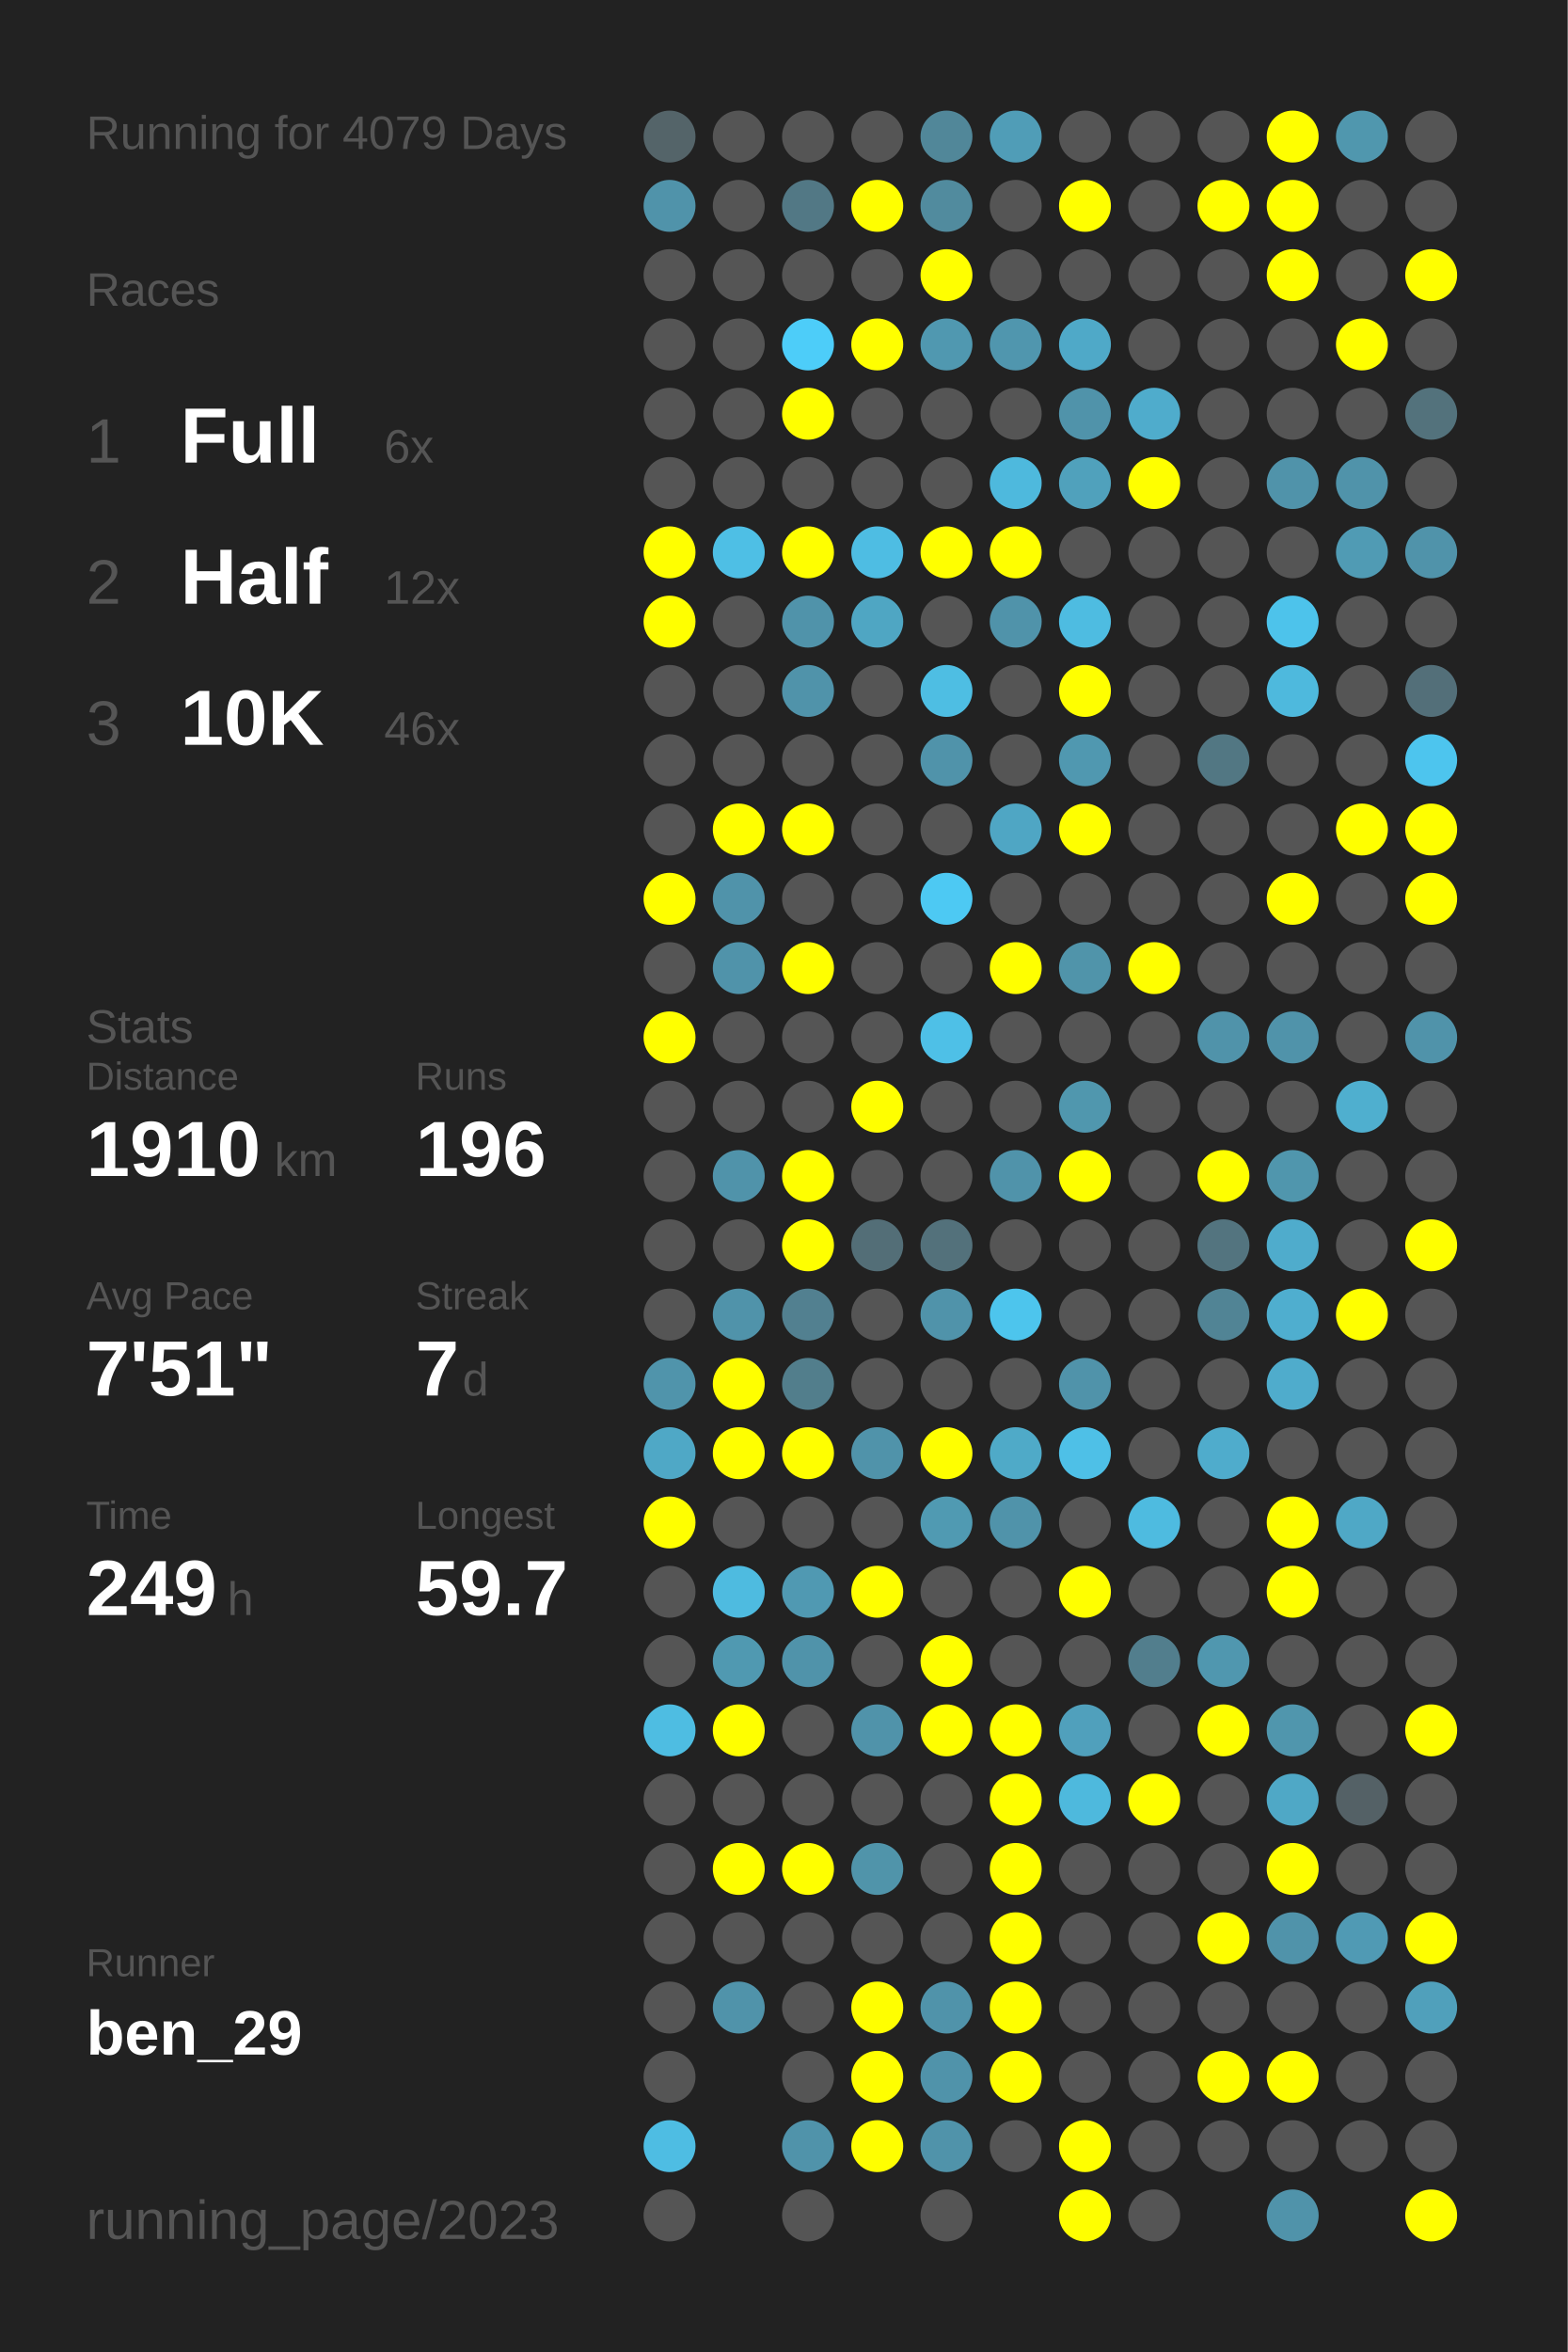
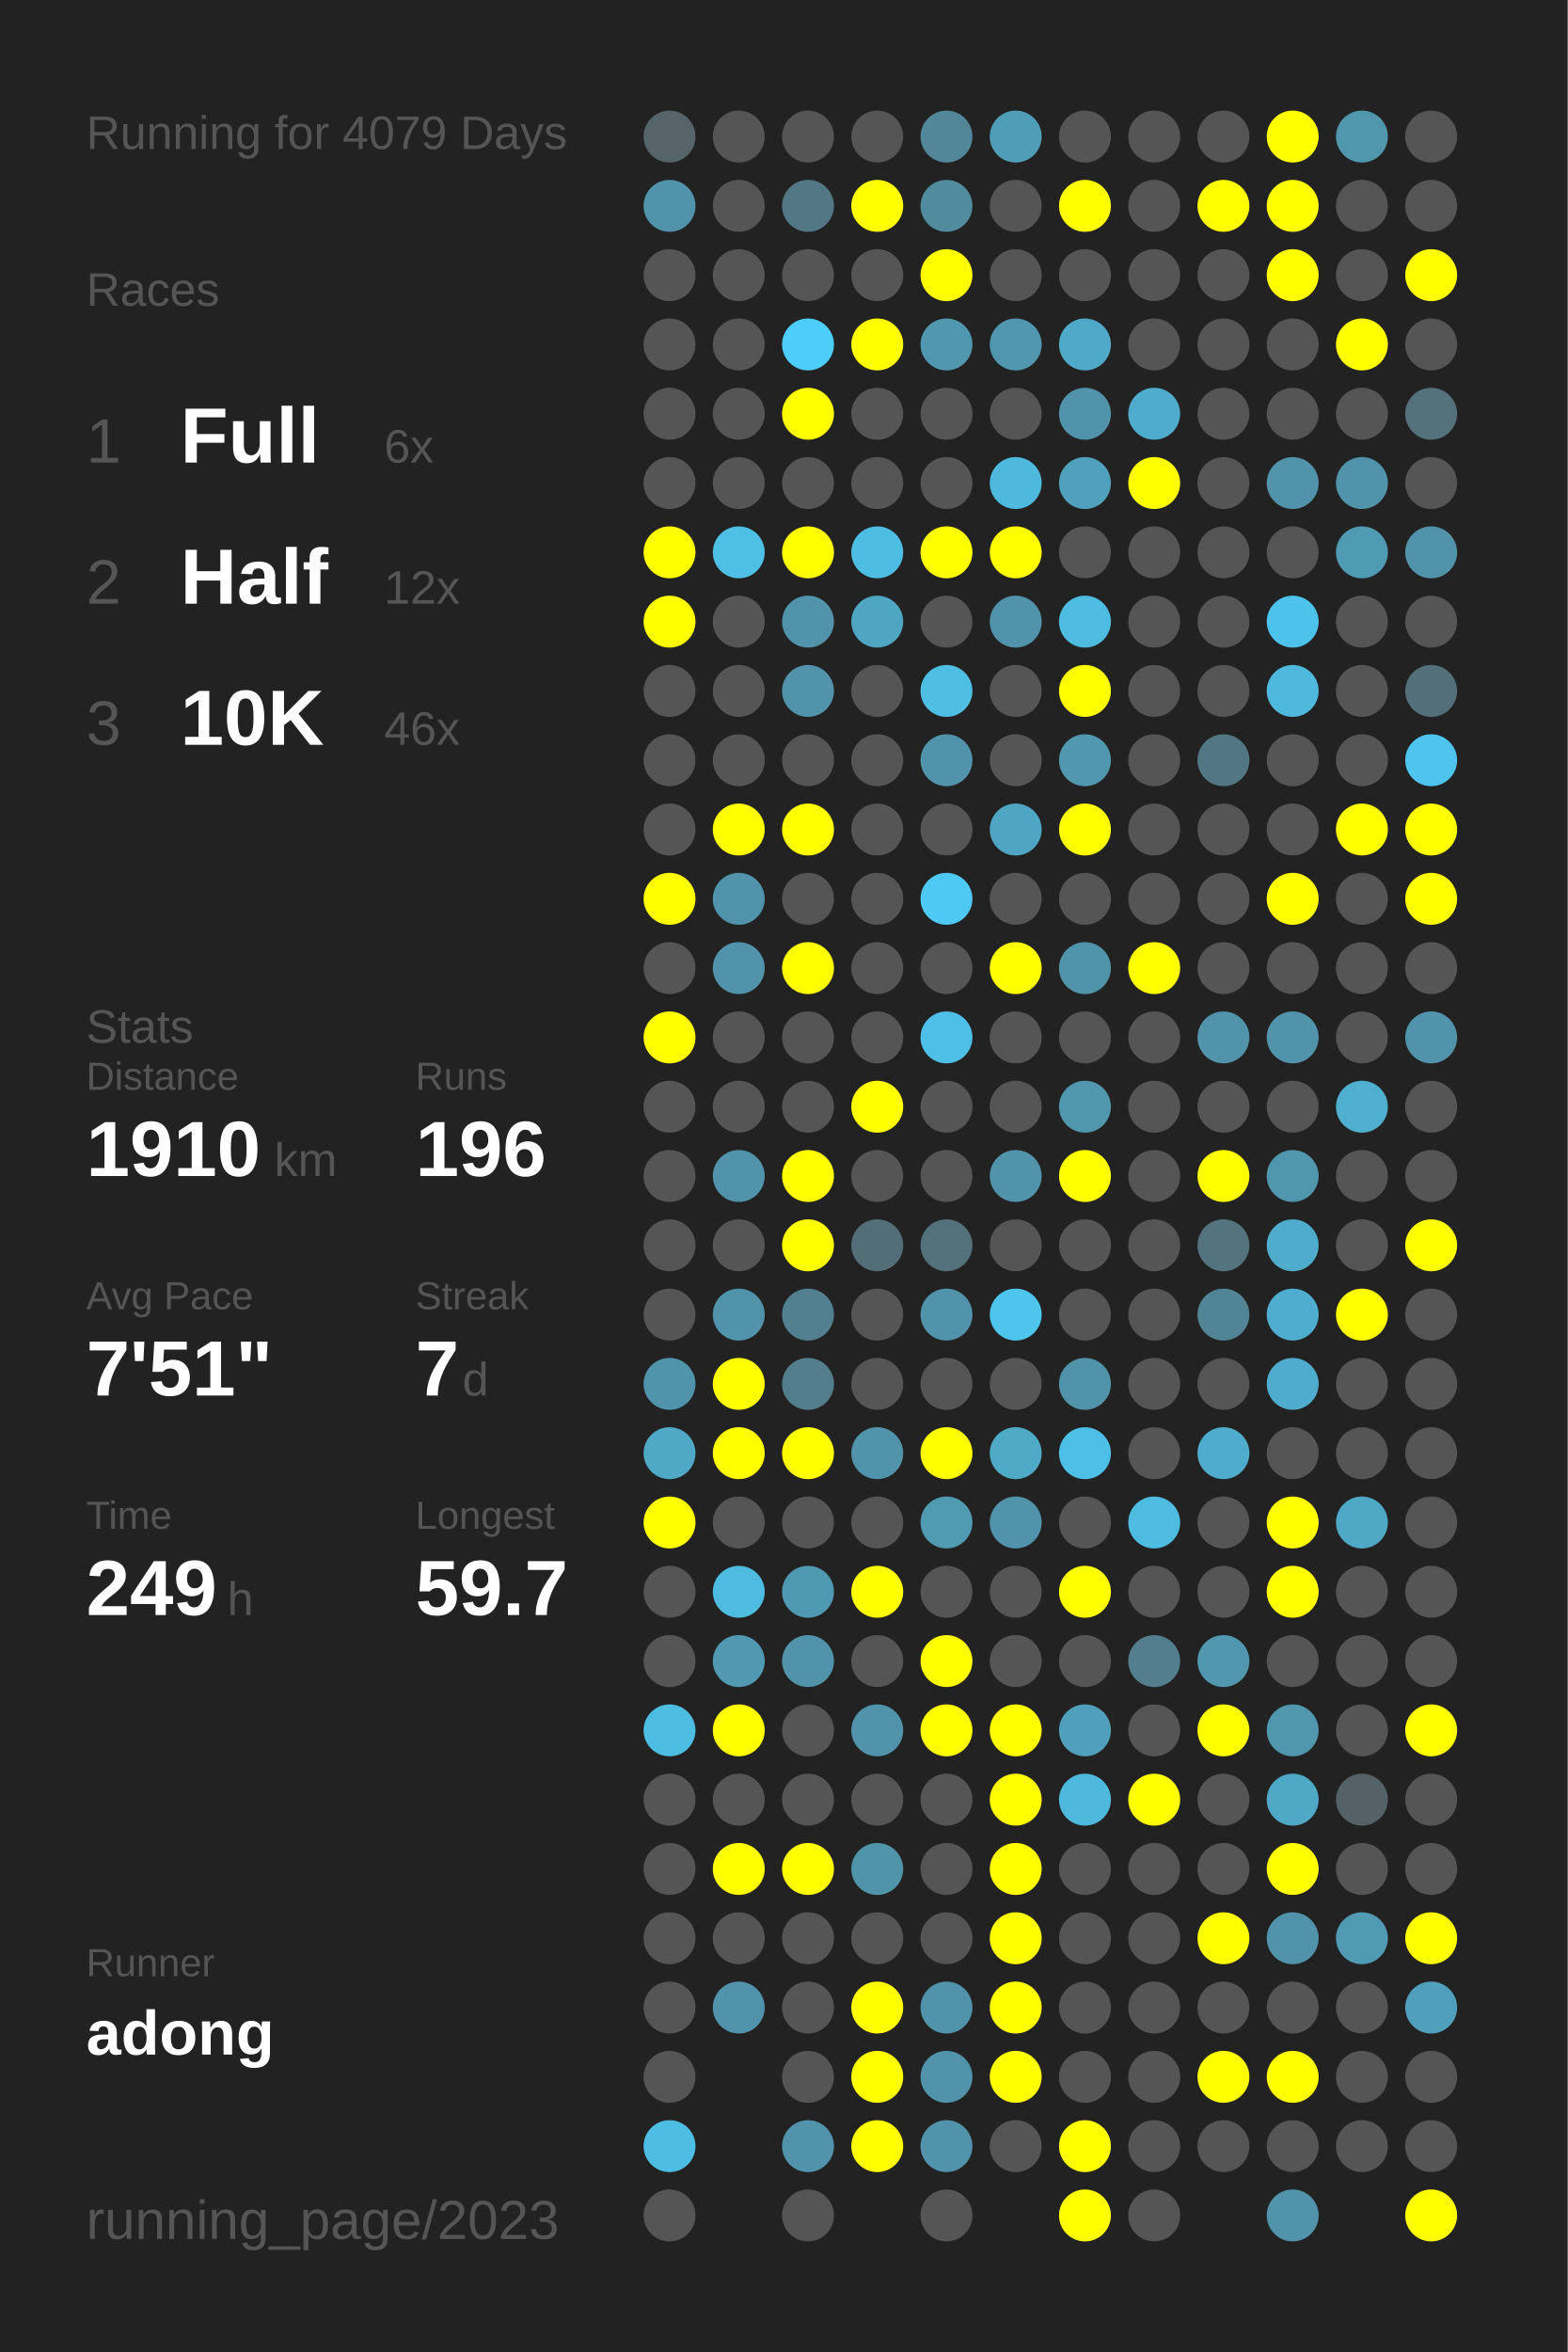
<svg xmlns="http://www.w3.org/2000/svg" baseProfile="full" height="300mm" version="1.1" viewBox="0,0,200,300" width="200mm">
  <defs />
  <rect fill="#222222" height="300" width="200" x="0" y="0" />
  <text fill="#555555" style="font-size:6px; font-family:Arial;" x="11" y="19">Running for 4079 Days</text>
  <text fill="#555555" style="font-size:6px; font-family:Arial;" x="11" y="39">Races</text>
  <text fill="#555555" style="font-size:8px; font-family:Arial;" x="11" y="59">1</text>
  <text fill="#FFFFFF" style="font-size:10px; font-family:Arial; font-weight:bold;" x="23" y="59">Full</text>
  <text fill="#555555" style="font-size:6px; font-family:Arial;" x="49" y="59">6x</text>
  <text fill="#555555" style="font-size:8px; font-family:Arial;" x="11" y="77">2</text>
  <text fill="#FFFFFF" style="font-size:10px; font-family:Arial; font-weight:bold;" x="23" y="77">Half</text>
  <text fill="#555555" style="font-size:6px; font-family:Arial;" x="49" y="77">12x</text>
  <text fill="#555555" style="font-size:8px; font-family:Arial;" x="11" y="95">3</text>
  <text fill="#FFFFFF" style="font-size:10px; font-family:Arial; font-weight:bold;" x="23" y="95">10K</text>
  <text fill="#555555" style="font-size:6px; font-family:Arial;" x="49" y="95">46x</text>
  <text fill="#555555" style="font-size:6px; font-family:Arial;" x="11" y="133">Stats</text>
  <text fill="#555555" style="font-size:5px; font-family:Arial;" x="11" y="139">Distance</text>
  <text fill="#FFFFFF" style="font-size:10px; font-family:Arial; font-weight:bold;" x="11" y="150">1910</text>
  <text fill="#555555" style="font-size:6px; font-family:Arial;" x="35" y="150">km</text>
  <text fill="#555555" style="font-size:5px; font-family:Arial;" x="53" y="139">Runs</text>
  <text fill="#FFFFFF" style="font-size:10px; font-family:Arial; font-weight:bold;" x="53" y="150">196</text>
  <text fill="#555555" style="font-size:5px; font-family:Arial;" x="11" y="167">Avg Pace</text>
  <text fill="#FFFFFF" style="font-size:10px; font-family:Arial; font-weight:bold;" x="11" y="178">7'51"</text>
  <text fill="#555555" style="font-size:5px; font-family:Arial;" x="53" y="167">Streak</text>
  <text fill="#FFFFFF" style="font-size:10px; font-family:Arial; font-weight:bold;" x="53" y="178">7</text>
  <text fill="#555555" style="font-size:6px; font-family:Arial;" x="59" y="178">d</text>
  <text fill="#555555" style="font-size:5px; font-family:Arial;" x="11" y="195">Time</text>
  <text fill="#FFFFFF" style="font-size:10px; font-family:Arial; font-weight:bold;" x="11" y="206">249</text>
  <text fill="#555555" style="font-size:6px; font-family:Arial;" x="29" y="206">h</text>
  <text fill="#555555" style="font-size:5px; font-family:Arial;" x="53" y="195">Longest</text>
  <text fill="#FFFFFF" style="font-size:10px; font-family:Arial; font-weight:bold;" x="53" y="206">59.7</text>
  <text fill="#555555" style="font-size:5px; font-family:Arial;" x="11" y="252.065">Runner</text>
-   <text fill="#FFFFFF" style="font-size:8px; font-family:Arial; font-weight:bold;" x="11" y="262.065">ben_29</text>
+   <text fill="#FFFFFF" style="font-size:8px; font-family:Arial; font-weight:bold;" x="11" y="262.065">adong</text>
  <text fill="#555555" style="font-size:7px; font-family:Arial;" x="11" y="285.581">running_page/2023</text>
  <circle cx="85.417" cy="17.419" fill="#546469" r="3.312" />
  <circle cx="85.417" cy="26.258" fill="#5093aa" r="3.312" />
  <circle cx="85.417" cy="35.097" fill="#555555" r="3.312" />
  <circle cx="85.417" cy="43.935" fill="#555555" r="3.312" />
  <circle cx="85.417" cy="52.774" fill="#555555" r="3.312" />
  <circle cx="85.417" cy="61.613" fill="#555555" r="3.312" />
  <circle cx="85.417" cy="70.452" fill="#FFFF00" r="3.312" />
  <circle cx="85.417" cy="79.29" fill="#FFFF00" r="3.312" />
  <circle cx="85.417" cy="88.129" fill="#555555" r="3.312" />
  <circle cx="85.417" cy="96.968" fill="#555555" r="3.312" />
  <circle cx="85.417" cy="105.806" fill="#555555" r="3.312" />
  <circle cx="85.417" cy="114.645" fill="#FFFF00" r="3.312" />
  <circle cx="85.417" cy="123.484" fill="#555555" r="3.312" />
  <circle cx="85.417" cy="132.323" fill="#FFFF00" r="3.312" />
  <circle cx="85.417" cy="141.161" fill="#555555" r="3.312" />
  <circle cx="85.417" cy="150" fill="#555555" r="3.312" />
  <circle cx="85.417" cy="158.839" fill="#555555" r="3.312" />
  <circle cx="85.417" cy="167.677" fill="#555555" r="3.312" />
  <circle cx="85.417" cy="176.516" fill="#5094ab" r="3.312" />
  <circle cx="85.417" cy="185.355" fill="#4fa8c6" r="3.312" />
  <circle cx="85.417" cy="194.194" fill="#FFFF00" r="3.312" />
  <circle cx="85.417" cy="203.032" fill="#555555" r="3.312" />
  <circle cx="85.417" cy="211.871" fill="#555555" r="3.312" />
  <circle cx="85.417" cy="220.71" fill="#4ebde2" r="3.312" />
  <circle cx="85.417" cy="229.548" fill="#555555" r="3.312" />
  <circle cx="85.417" cy="238.387" fill="#555555" r="3.312" />
  <circle cx="85.417" cy="247.226" fill="#555555" r="3.312" />
  <circle cx="85.417" cy="256.065" fill="#555555" r="3.312" />
  <circle cx="85.417" cy="264.903" fill="#555555" r="3.312" />
  <circle cx="85.417" cy="273.742" fill="#4ebde3" r="3.312" />
  <circle cx="85.417" cy="282.581" fill="#555555" r="3.312" />
  <circle cx="94.25" cy="17.419" fill="#555555" r="3.312" />
  <circle cx="94.25" cy="26.258" fill="#555555" r="3.312" />
  <circle cx="94.25" cy="35.097" fill="#555555" r="3.312" />
  <circle cx="94.25" cy="43.935" fill="#555555" r="3.312" />
  <circle cx="94.25" cy="52.774" fill="#555555" r="3.312" />
  <circle cx="94.25" cy="61.613" fill="#555555" r="3.312" />
  <circle cx="94.25" cy="70.452" fill="#4ebfe5" r="3.312" />
  <circle cx="94.25" cy="79.29" fill="#555555" r="3.312" />
  <circle cx="94.25" cy="88.129" fill="#555555" r="3.312" />
  <circle cx="94.25" cy="96.968" fill="#555555" r="3.312" />
  <circle cx="94.25" cy="105.806" fill="#FFFF00" r="3.312" />
  <circle cx="94.25" cy="114.645" fill="#5093aa" r="3.312" />
  <circle cx="94.25" cy="123.484" fill="#5093aa" r="3.312" />
  <circle cx="94.25" cy="132.323" fill="#555555" r="3.312" />
  <circle cx="94.25" cy="141.161" fill="#555555" r="3.312" />
  <circle cx="94.25" cy="150" fill="#5093aa" r="3.312" />
  <circle cx="94.25" cy="158.839" fill="#555555" r="3.312" />
  <circle cx="94.25" cy="167.677" fill="#5093aa" r="3.312" />
  <circle cx="94.25" cy="176.516" fill="#FFFF00" r="3.312" />
  <circle cx="94.25" cy="185.355" fill="#FFFF00" r="3.312" />
  <circle cx="94.25" cy="194.194" fill="#555555" r="3.312" />
  <circle cx="94.25" cy="203.032" fill="#4ebbe0" r="3.312" />
  <circle cx="94.25" cy="211.871" fill="#5099b1" r="3.312" />
  <circle cx="94.25" cy="220.71" fill="#FFFF00" r="3.312" />
  <circle cx="94.25" cy="229.548" fill="#555555" r="3.312" />
  <circle cx="94.25" cy="238.387" fill="#FFFF00" r="3.312" />
  <circle cx="94.25" cy="247.226" fill="#555555" r="3.312" />
  <circle cx="94.25" cy="256.065" fill="#5093aa" r="3.312" />
  <circle cx="103.083" cy="17.419" fill="#555555" r="3.312" />
  <circle cx="103.083" cy="26.258" fill="#527885" r="3.312" />
  <circle cx="103.083" cy="35.097" fill="#555555" r="3.312" />
  <circle cx="103.083" cy="43.935" fill="#4dcdf9" r="3.312" />
  <circle cx="103.083" cy="52.774" fill="#FFFF00" r="3.312" />
  <circle cx="103.083" cy="61.613" fill="#555555" r="3.312" />
  <circle cx="103.083" cy="70.452" fill="#FFFF00" r="3.312" />
  <circle cx="103.083" cy="79.29" fill="#5093aa" r="3.312" />
  <circle cx="103.083" cy="88.129" fill="#5093aa" r="3.312" />
  <circle cx="103.083" cy="96.968" fill="#555555" r="3.312" />
  <circle cx="103.083" cy="105.806" fill="#FFFF00" r="3.312" />
  <circle cx="103.083" cy="114.645" fill="#555555" r="3.312" />
  <circle cx="103.083" cy="123.484" fill="#FFFF00" r="3.312" />
  <circle cx="103.083" cy="132.323" fill="#555555" r="3.312" />
  <circle cx="103.083" cy="141.161" fill="#555555" r="3.312" />
  <circle cx="103.083" cy="150" fill="#FFFF00" r="3.312" />
  <circle cx="103.083" cy="158.839" fill="#FFFF00" r="3.312" />
  <circle cx="103.083" cy="167.677" fill="#528090" r="3.312" />
  <circle cx="103.083" cy="176.516" fill="#527e8c" r="3.312" />
  <circle cx="103.083" cy="185.355" fill="#FFFF00" r="3.312" />
  <circle cx="103.083" cy="194.194" fill="#555555" r="3.312" />
  <circle cx="103.083" cy="203.032" fill="#5099b2" r="3.312" />
  <circle cx="103.083" cy="211.871" fill="#5093aa" r="3.312" />
  <circle cx="103.083" cy="220.71" fill="#555555" r="3.312" />
  <circle cx="103.083" cy="229.548" fill="#555555" r="3.312" />
  <circle cx="103.083" cy="238.387" fill="#FFFF00" r="3.312" />
  <circle cx="103.083" cy="247.226" fill="#555555" r="3.312" />
  <circle cx="103.083" cy="256.065" fill="#555555" r="3.312" />
  <circle cx="103.083" cy="264.903" fill="#555555" r="3.312" />
  <circle cx="103.083" cy="273.742" fill="#5093aa" r="3.312" />
  <circle cx="103.083" cy="282.581" fill="#555555" r="3.312" />
  <circle cx="111.917" cy="17.419" fill="#555555" r="3.312" />
  <circle cx="111.917" cy="26.258" fill="#FFFF00" r="3.312" />
  <circle cx="111.917" cy="35.097" fill="#555555" r="3.312" />
  <circle cx="111.917" cy="43.935" fill="#FFFF00" r="3.312" />
  <circle cx="111.917" cy="52.774" fill="#555555" r="3.312" />
  <circle cx="111.917" cy="61.613" fill="#555555" r="3.312" />
  <circle cx="111.917" cy="70.452" fill="#4ebde3" r="3.312" />
  <circle cx="111.917" cy="79.29" fill="#4fa6c3" r="3.312" />
  <circle cx="111.917" cy="88.129" fill="#555555" r="3.312" />
  <circle cx="111.917" cy="96.968" fill="#555555" r="3.312" />
  <circle cx="111.917" cy="105.806" fill="#555555" r="3.312" />
  <circle cx="111.917" cy="114.645" fill="#555555" r="3.312" />
  <circle cx="111.917" cy="123.484" fill="#555555" r="3.312" />
  <circle cx="111.917" cy="132.323" fill="#555555" r="3.312" />
  <circle cx="111.917" cy="141.161" fill="#FFFF00" r="3.312" />
  <circle cx="111.917" cy="150" fill="#555555" r="3.312" />
  <circle cx="111.917" cy="158.839" fill="#536e77" r="3.312" />
  <circle cx="111.917" cy="167.677" fill="#555555" r="3.312" />
  <circle cx="111.917" cy="176.516" fill="#555555" r="3.312" />
  <circle cx="111.917" cy="185.355" fill="#5093aa" r="3.312" />
  <circle cx="111.917" cy="194.194" fill="#555555" r="3.312" />
  <circle cx="111.917" cy="203.032" fill="#FFFF00" r="3.312" />
  <circle cx="111.917" cy="211.871" fill="#555555" r="3.312" />
  <circle cx="111.917" cy="220.71" fill="#5093aa" r="3.312" />
  <circle cx="111.917" cy="229.548" fill="#555555" r="3.312" />
  <circle cx="111.917" cy="238.387" fill="#5094aa" r="3.312" />
  <circle cx="111.917" cy="247.226" fill="#555555" r="3.312" />
  <circle cx="111.917" cy="256.065" fill="#FFFF00" r="3.312" />
  <circle cx="111.917" cy="264.903" fill="#FFFF00" r="3.312" />
  <circle cx="111.917" cy="273.742" fill="#FFFF00" r="3.312" />
  <circle cx="120.75" cy="17.419" fill="#518799" r="3.312" />
  <circle cx="120.75" cy="26.258" fill="#518b9e" r="3.312" />
  <circle cx="120.75" cy="35.097" fill="#FFFF00" r="3.312" />
  <circle cx="120.75" cy="43.935" fill="#5098b0" r="3.312" />
  <circle cx="120.75" cy="52.774" fill="#555555" r="3.312" />
  <circle cx="120.75" cy="61.613" fill="#555555" r="3.312" />
  <circle cx="120.75" cy="70.452" fill="#FFFF00" r="3.312" />
  <circle cx="120.75" cy="79.29" fill="#555555" r="3.312" />
  <circle cx="120.75" cy="88.129" fill="#4ebee3" r="3.312" />
  <circle cx="120.75" cy="96.968" fill="#5093aa" r="3.312" />
  <circle cx="120.75" cy="105.806" fill="#555555" r="3.312" />
  <circle cx="120.75" cy="114.645" fill="#4dc9f3" r="3.312" />
  <circle cx="120.75" cy="123.484" fill="#555555" r="3.312" />
  <circle cx="120.75" cy="132.323" fill="#4ec0e7" r="3.312" />
  <circle cx="120.75" cy="141.161" fill="#555555" r="3.312" />
  <circle cx="120.75" cy="150" fill="#555555" r="3.312" />
  <circle cx="120.75" cy="158.839" fill="#53717b" r="3.312" />
  <circle cx="120.75" cy="167.677" fill="#5093aa" r="3.312" />
  <circle cx="120.75" cy="176.516" fill="#555555" r="3.312" />
  <circle cx="120.75" cy="185.355" fill="#FFFF00" r="3.312" />
  <circle cx="120.75" cy="194.194" fill="#509ab2" r="3.312" />
  <circle cx="120.75" cy="203.032" fill="#555555" r="3.312" />
  <circle cx="120.75" cy="211.871" fill="#FFFF00" r="3.312" />
  <circle cx="120.75" cy="220.71" fill="#FFFF00" r="3.312" />
  <circle cx="120.75" cy="229.548" fill="#555555" r="3.312" />
  <circle cx="120.75" cy="238.387" fill="#555555" r="3.312" />
  <circle cx="120.75" cy="247.226" fill="#555555" r="3.312" />
  <circle cx="120.75" cy="256.065" fill="#5093aa" r="3.312" />
  <circle cx="120.75" cy="264.903" fill="#5093aa" r="3.312" />
  <circle cx="120.75" cy="273.742" fill="#5093aa" r="3.312" />
  <circle cx="120.75" cy="282.581" fill="#555555" r="3.312" />
  <circle cx="129.583" cy="17.419" fill="#509db7" r="3.312" />
  <circle cx="129.583" cy="26.258" fill="#555555" r="3.312" />
  <circle cx="129.583" cy="35.097" fill="#555555" r="3.312" />
  <circle cx="129.583" cy="43.935" fill="#5096ae" r="3.312" />
  <circle cx="129.583" cy="52.774" fill="#555555" r="3.312" />
  <circle cx="129.583" cy="61.613" fill="#4eb9dd" r="3.312" />
  <circle cx="129.583" cy="70.452" fill="#FFFF00" r="3.312" />
  <circle cx="129.583" cy="79.29" fill="#5093aa" r="3.312" />
  <circle cx="129.583" cy="88.129" fill="#555555" r="3.312" />
  <circle cx="129.583" cy="96.968" fill="#555555" r="3.312" />
  <circle cx="129.583" cy="105.806" fill="#4fa6c4" r="3.312" />
  <circle cx="129.583" cy="114.645" fill="#555555" r="3.312" />
  <circle cx="129.583" cy="123.484" fill="#FFFF00" r="3.312" />
  <circle cx="129.583" cy="132.323" fill="#555555" r="3.312" />
  <circle cx="129.583" cy="141.161" fill="#555555" r="3.312" />
  <circle cx="129.583" cy="150" fill="#5093aa" r="3.312" />
  <circle cx="129.583" cy="158.839" fill="#555555" r="3.312" />
  <circle cx="129.583" cy="167.677" fill="#4dc5ed" r="3.312" />
  <circle cx="129.583" cy="176.516" fill="#555555" r="3.312" />
  <circle cx="129.583" cy="185.355" fill="#4faac8" r="3.312" />
  <circle cx="129.583" cy="194.194" fill="#5093aa" r="3.312" />
  <circle cx="129.583" cy="203.032" fill="#555555" r="3.312" />
  <circle cx="129.583" cy="211.871" fill="#555555" r="3.312" />
  <circle cx="129.583" cy="220.71" fill="#FFFF00" r="3.312" />
  <circle cx="129.583" cy="229.548" fill="#FFFF00" r="3.312" />
  <circle cx="129.583" cy="238.387" fill="#FFFF00" r="3.312" />
  <circle cx="129.583" cy="247.226" fill="#FFFF00" r="3.312" />
  <circle cx="129.583" cy="256.065" fill="#FFFF00" r="3.312" />
  <circle cx="129.583" cy="264.903" fill="#FFFF00" r="3.312" />
  <circle cx="129.583" cy="273.742" fill="#555555" r="3.312" />
  <circle cx="138.417" cy="17.419" fill="#555555" r="3.312" />
  <circle cx="138.417" cy="26.258" fill="#FFFF00" r="3.312" />
  <circle cx="138.417" cy="35.097" fill="#555555" r="3.312" />
  <circle cx="138.417" cy="43.935" fill="#4fa9c8" r="3.312" />
  <circle cx="138.417" cy="52.774" fill="#5093aa" r="3.312" />
  <circle cx="138.417" cy="61.613" fill="#50a1bc" r="3.312" />
  <circle cx="138.417" cy="70.452" fill="#555555" r="3.312" />
  <circle cx="138.417" cy="79.29" fill="#4ebce1" r="3.312" />
  <circle cx="138.417" cy="88.129" fill="#FFFF00" r="3.312" />
  <circle cx="138.417" cy="96.968" fill="#5098b0" r="3.312" />
  <circle cx="138.417" cy="105.806" fill="#FFFF00" r="3.312" />
  <circle cx="138.417" cy="114.645" fill="#555555" r="3.312" />
  <circle cx="138.417" cy="123.484" fill="#5094aa" r="3.312" />
  <circle cx="138.417" cy="132.323" fill="#555555" r="3.312" />
  <circle cx="138.417" cy="141.161" fill="#5097ae" r="3.312" />
  <circle cx="138.417" cy="150" fill="#FFFF00" r="3.312" />
  <circle cx="138.417" cy="158.839" fill="#555555" r="3.312" />
  <circle cx="138.417" cy="167.677" fill="#555555" r="3.312" />
  <circle cx="138.417" cy="176.516" fill="#5093aa" r="3.312" />
  <circle cx="138.417" cy="185.355" fill="#4ec0e7" r="3.312" />
  <circle cx="138.417" cy="194.194" fill="#555555" r="3.312" />
  <circle cx="138.417" cy="203.032" fill="#FFFF00" r="3.312" />
  <circle cx="138.417" cy="211.871" fill="#555555" r="3.312" />
  <circle cx="138.417" cy="220.71" fill="#50a0bc" r="3.312" />
  <circle cx="138.417" cy="229.548" fill="#4eb9dd" r="3.312" />
  <circle cx="138.417" cy="238.387" fill="#555555" r="3.312" />
  <circle cx="138.417" cy="247.226" fill="#555555" r="3.312" />
  <circle cx="138.417" cy="256.065" fill="#555555" r="3.312" />
  <circle cx="138.417" cy="264.903" fill="#555555" r="3.312" />
  <circle cx="138.417" cy="273.742" fill="#FFFF00" r="3.312" />
  <circle cx="138.417" cy="282.581" fill="#FFFF00" r="3.312" />
  <circle cx="147.25" cy="17.419" fill="#555555" r="3.312" />
  <circle cx="147.25" cy="26.258" fill="#555555" r="3.312" />
  <circle cx="147.25" cy="35.097" fill="#555555" r="3.312" />
  <circle cx="147.25" cy="43.935" fill="#555555" r="3.312" />
  <circle cx="147.25" cy="52.774" fill="#4faccc" r="3.312" />
  <circle cx="147.25" cy="61.613" fill="#FFFF00" r="3.312" />
  <circle cx="147.25" cy="70.452" fill="#555555" r="3.312" />
  <circle cx="147.25" cy="79.29" fill="#555555" r="3.312" />
  <circle cx="147.25" cy="88.129" fill="#555555" r="3.312" />
  <circle cx="147.25" cy="96.968" fill="#555555" r="3.312" />
  <circle cx="147.25" cy="105.806" fill="#555555" r="3.312" />
  <circle cx="147.25" cy="114.645" fill="#555555" r="3.312" />
  <circle cx="147.25" cy="123.484" fill="#FFFF00" r="3.312" />
  <circle cx="147.25" cy="132.323" fill="#555555" r="3.312" />
  <circle cx="147.25" cy="141.161" fill="#555555" r="3.312" />
  <circle cx="147.25" cy="150" fill="#555555" r="3.312" />
  <circle cx="147.25" cy="158.839" fill="#555555" r="3.312" />
  <circle cx="147.25" cy="167.677" fill="#555555" r="3.312" />
  <circle cx="147.25" cy="176.516" fill="#555555" r="3.312" />
  <circle cx="147.25" cy="185.355" fill="#555555" r="3.312" />
  <circle cx="147.25" cy="194.194" fill="#4ebbe0" r="3.312" />
  <circle cx="147.25" cy="203.032" fill="#555555" r="3.312" />
  <circle cx="147.25" cy="211.871" fill="#527e8d" r="3.312" />
  <circle cx="147.25" cy="220.71" fill="#555555" r="3.312" />
  <circle cx="147.25" cy="229.548" fill="#FFFF00" r="3.312" />
  <circle cx="147.25" cy="238.387" fill="#555555" r="3.312" />
  <circle cx="147.25" cy="247.226" fill="#555555" r="3.312" />
  <circle cx="147.25" cy="256.065" fill="#555555" r="3.312" />
  <circle cx="147.25" cy="264.903" fill="#555555" r="3.312" />
  <circle cx="147.25" cy="273.742" fill="#555555" r="3.312" />
  <circle cx="147.25" cy="282.581" fill="#555555" r="3.312" />
  <circle cx="156.083" cy="17.419" fill="#555555" r="3.312" />
  <circle cx="156.083" cy="26.258" fill="#FFFF00" r="3.312" />
  <circle cx="156.083" cy="35.097" fill="#555555" r="3.312" />
  <circle cx="156.083" cy="43.935" fill="#555555" r="3.312" />
  <circle cx="156.083" cy="52.774" fill="#555555" r="3.312" />
  <circle cx="156.083" cy="61.613" fill="#555555" r="3.312" />
  <circle cx="156.083" cy="70.452" fill="#555555" r="3.312" />
  <circle cx="156.083" cy="79.29" fill="#555555" r="3.312" />
  <circle cx="156.083" cy="88.129" fill="#555555" r="3.312" />
  <circle cx="156.083" cy="96.968" fill="#527783" r="3.312" />
  <circle cx="156.083" cy="105.806" fill="#555555" r="3.312" />
  <circle cx="156.083" cy="114.645" fill="#555555" r="3.312" />
  <circle cx="156.083" cy="123.484" fill="#555555" r="3.312" />
  <circle cx="156.083" cy="132.323" fill="#5093aa" r="3.312" />
  <circle cx="156.083" cy="141.161" fill="#555555" r="3.312" />
  <circle cx="156.083" cy="150" fill="#FFFF00" r="3.312" />
  <circle cx="156.083" cy="158.839" fill="#53747f" r="3.312" />
  <circle cx="156.083" cy="167.677" fill="#518495" r="3.312" />
  <circle cx="156.083" cy="176.516" fill="#555555" r="3.312" />
  <circle cx="156.083" cy="185.355" fill="#4faccc" r="3.312" />
  <circle cx="156.083" cy="194.194" fill="#555555" r="3.312" />
  <circle cx="156.083" cy="203.032" fill="#555555" r="3.312" />
  <circle cx="156.083" cy="211.871" fill="#5097af" r="3.312" />
  <circle cx="156.083" cy="220.71" fill="#FFFF00" r="3.312" />
  <circle cx="156.083" cy="229.548" fill="#555555" r="3.312" />
  <circle cx="156.083" cy="238.387" fill="#555555" r="3.312" />
  <circle cx="156.083" cy="247.226" fill="#FFFF00" r="3.312" />
  <circle cx="156.083" cy="256.065" fill="#555555" r="3.312" />
  <circle cx="156.083" cy="264.903" fill="#FFFF00" r="3.312" />
  <circle cx="156.083" cy="273.742" fill="#555555" r="3.312" />
  <circle cx="164.917" cy="17.419" fill="#FFFF00" r="3.312" />
  <circle cx="164.917" cy="26.258" fill="#FFFF00" r="3.312" />
  <circle cx="164.917" cy="35.097" fill="#FFFF00" r="3.312" />
  <circle cx="164.917" cy="43.935" fill="#555555" r="3.312" />
  <circle cx="164.917" cy="52.774" fill="#555555" r="3.312" />
  <circle cx="164.917" cy="61.613" fill="#5093aa" r="3.312" />
  <circle cx="164.917" cy="70.452" fill="#555555" r="3.312" />
  <circle cx="164.917" cy="79.29" fill="#4dc3eb" r="3.312" />
  <circle cx="164.917" cy="88.129" fill="#4eb9dd" r="3.312" />
  <circle cx="164.917" cy="96.968" fill="#555555" r="3.312" />
  <circle cx="164.917" cy="105.806" fill="#555555" r="3.312" />
  <circle cx="164.917" cy="114.645" fill="#FFFF00" r="3.312" />
  <circle cx="164.917" cy="123.484" fill="#555555" r="3.312" />
  <circle cx="164.917" cy="132.323" fill="#5093aa" r="3.312" />
  <circle cx="164.917" cy="141.161" fill="#555555" r="3.312" />
  <circle cx="164.917" cy="150" fill="#5096ad" r="3.312" />
  <circle cx="164.917" cy="158.839" fill="#4faccc" r="3.312" />
  <circle cx="164.917" cy="167.677" fill="#4faecf" r="3.312" />
  <circle cx="164.917" cy="176.516" fill="#4faccc" r="3.312" />
  <circle cx="164.917" cy="185.355" fill="#555555" r="3.312" />
  <circle cx="164.917" cy="194.194" fill="#FFFF00" r="3.312" />
  <circle cx="164.917" cy="203.032" fill="#FFFF00" r="3.312" />
  <circle cx="164.917" cy="211.871" fill="#555555" r="3.312" />
  <circle cx="164.917" cy="220.71" fill="#5096ad" r="3.312" />
  <circle cx="164.917" cy="229.548" fill="#4fa8c6" r="3.312" />
  <circle cx="164.917" cy="238.387" fill="#FFFF00" r="3.312" />
  <circle cx="164.917" cy="247.226" fill="#5093aa" r="3.312" />
  <circle cx="164.917" cy="256.065" fill="#555555" r="3.312" />
  <circle cx="164.917" cy="264.903" fill="#FFFF00" r="3.312" />
  <circle cx="164.917" cy="273.742" fill="#555555" r="3.312" />
  <circle cx="164.917" cy="282.581" fill="#5093aa" r="3.312" />
  <circle cx="173.75" cy="17.419" fill="#5097ae" r="3.312" />
  <circle cx="173.75" cy="26.258" fill="#555555" r="3.312" />
  <circle cx="173.75" cy="35.097" fill="#555555" r="3.312" />
  <circle cx="173.75" cy="43.935" fill="#FFFF00" r="3.312" />
  <circle cx="173.75" cy="52.774" fill="#555555" r="3.312" />
  <circle cx="173.75" cy="61.613" fill="#5093aa" r="3.312" />
  <circle cx="173.75" cy="70.452" fill="#509bb4" r="3.312" />
  <circle cx="173.75" cy="79.29" fill="#555555" r="3.312" />
  <circle cx="173.75" cy="88.129" fill="#555555" r="3.312" />
  <circle cx="173.75" cy="96.968" fill="#555555" r="3.312" />
  <circle cx="173.75" cy="105.806" fill="#FFFF00" r="3.312" />
  <circle cx="173.75" cy="114.645" fill="#555555" r="3.312" />
  <circle cx="173.75" cy="123.484" fill="#555555" r="3.312" />
  <circle cx="173.75" cy="132.323" fill="#555555" r="3.312" />
  <circle cx="173.75" cy="141.161" fill="#4fafcf" r="3.312" />
  <circle cx="173.75" cy="150" fill="#555555" r="3.312" />
  <circle cx="173.75" cy="158.839" fill="#555555" r="3.312" />
  <circle cx="173.75" cy="167.677" fill="#FFFF00" r="3.312" />
  <circle cx="173.75" cy="176.516" fill="#555555" r="3.312" />
  <circle cx="173.75" cy="185.355" fill="#555555" r="3.312" />
  <circle cx="173.75" cy="194.194" fill="#4fa8c6" r="3.312" />
  <circle cx="173.75" cy="203.032" fill="#555555" r="3.312" />
  <circle cx="173.75" cy="211.871" fill="#555555" r="3.312" />
  <circle cx="173.75" cy="220.71" fill="#555555" r="3.312" />
  <circle cx="173.75" cy="229.548" fill="#546166" r="3.312" />
  <circle cx="173.75" cy="238.387" fill="#555555" r="3.312" />
  <circle cx="173.75" cy="247.226" fill="#509ab4" r="3.312" />
  <circle cx="173.75" cy="256.065" fill="#555555" r="3.312" />
  <circle cx="173.75" cy="264.903" fill="#555555" r="3.312" />
  <circle cx="173.75" cy="273.742" fill="#555555" r="3.312" />
  <circle cx="182.583" cy="17.419" fill="#555555" r="3.312" />
  <circle cx="182.583" cy="26.258" fill="#555555" r="3.312" />
  <circle cx="182.583" cy="35.097" fill="#FFFF00" r="3.312" />
  <circle cx="182.583" cy="43.935" fill="#555555" r="3.312" />
  <circle cx="182.583" cy="52.774" fill="#53727c" r="3.312" />
  <circle cx="182.583" cy="61.613" fill="#555555" r="3.312" />
  <circle cx="182.583" cy="70.452" fill="#5093aa" r="3.312" />
  <circle cx="182.583" cy="79.29" fill="#555555" r="3.312" />
  <circle cx="182.583" cy="88.129" fill="#536f79" r="3.312" />
  <circle cx="182.583" cy="96.968" fill="#4dc5ee" r="3.312" />
  <circle cx="182.583" cy="105.806" fill="#FFFF00" r="3.312" />
  <circle cx="182.583" cy="114.645" fill="#FFFF00" r="3.312" />
  <circle cx="182.583" cy="123.484" fill="#555555" r="3.312" />
  <circle cx="182.583" cy="132.323" fill="#5093aa" r="3.312" />
  <circle cx="182.583" cy="141.161" fill="#555555" r="3.312" />
  <circle cx="182.583" cy="150" fill="#555555" r="3.312" />
  <circle cx="182.583" cy="158.839" fill="#FFFF00" r="3.312" />
  <circle cx="182.583" cy="167.677" fill="#555555" r="3.312" />
  <circle cx="182.583" cy="176.516" fill="#555555" r="3.312" />
  <circle cx="182.583" cy="185.355" fill="#555555" r="3.312" />
  <circle cx="182.583" cy="194.194" fill="#555555" r="3.312" />
  <circle cx="182.583" cy="203.032" fill="#555555" r="3.312" />
  <circle cx="182.583" cy="211.871" fill="#555555" r="3.312" />
  <circle cx="182.583" cy="220.71" fill="#FFFF00" r="3.312" />
  <circle cx="182.583" cy="229.548" fill="#555555" r="3.312" />
  <circle cx="182.583" cy="238.387" fill="#555555" r="3.312" />
  <circle cx="182.583" cy="247.226" fill="#FFFF00" r="3.312" />
  <circle cx="182.583" cy="256.065" fill="#50a0bb" r="3.312" />
  <circle cx="182.583" cy="264.903" fill="#555555" r="3.312" />
  <circle cx="182.583" cy="273.742" fill="#555555" r="3.312" />
  <circle cx="182.583" cy="282.581" fill="#FFFF00" r="3.312" />
</svg>
